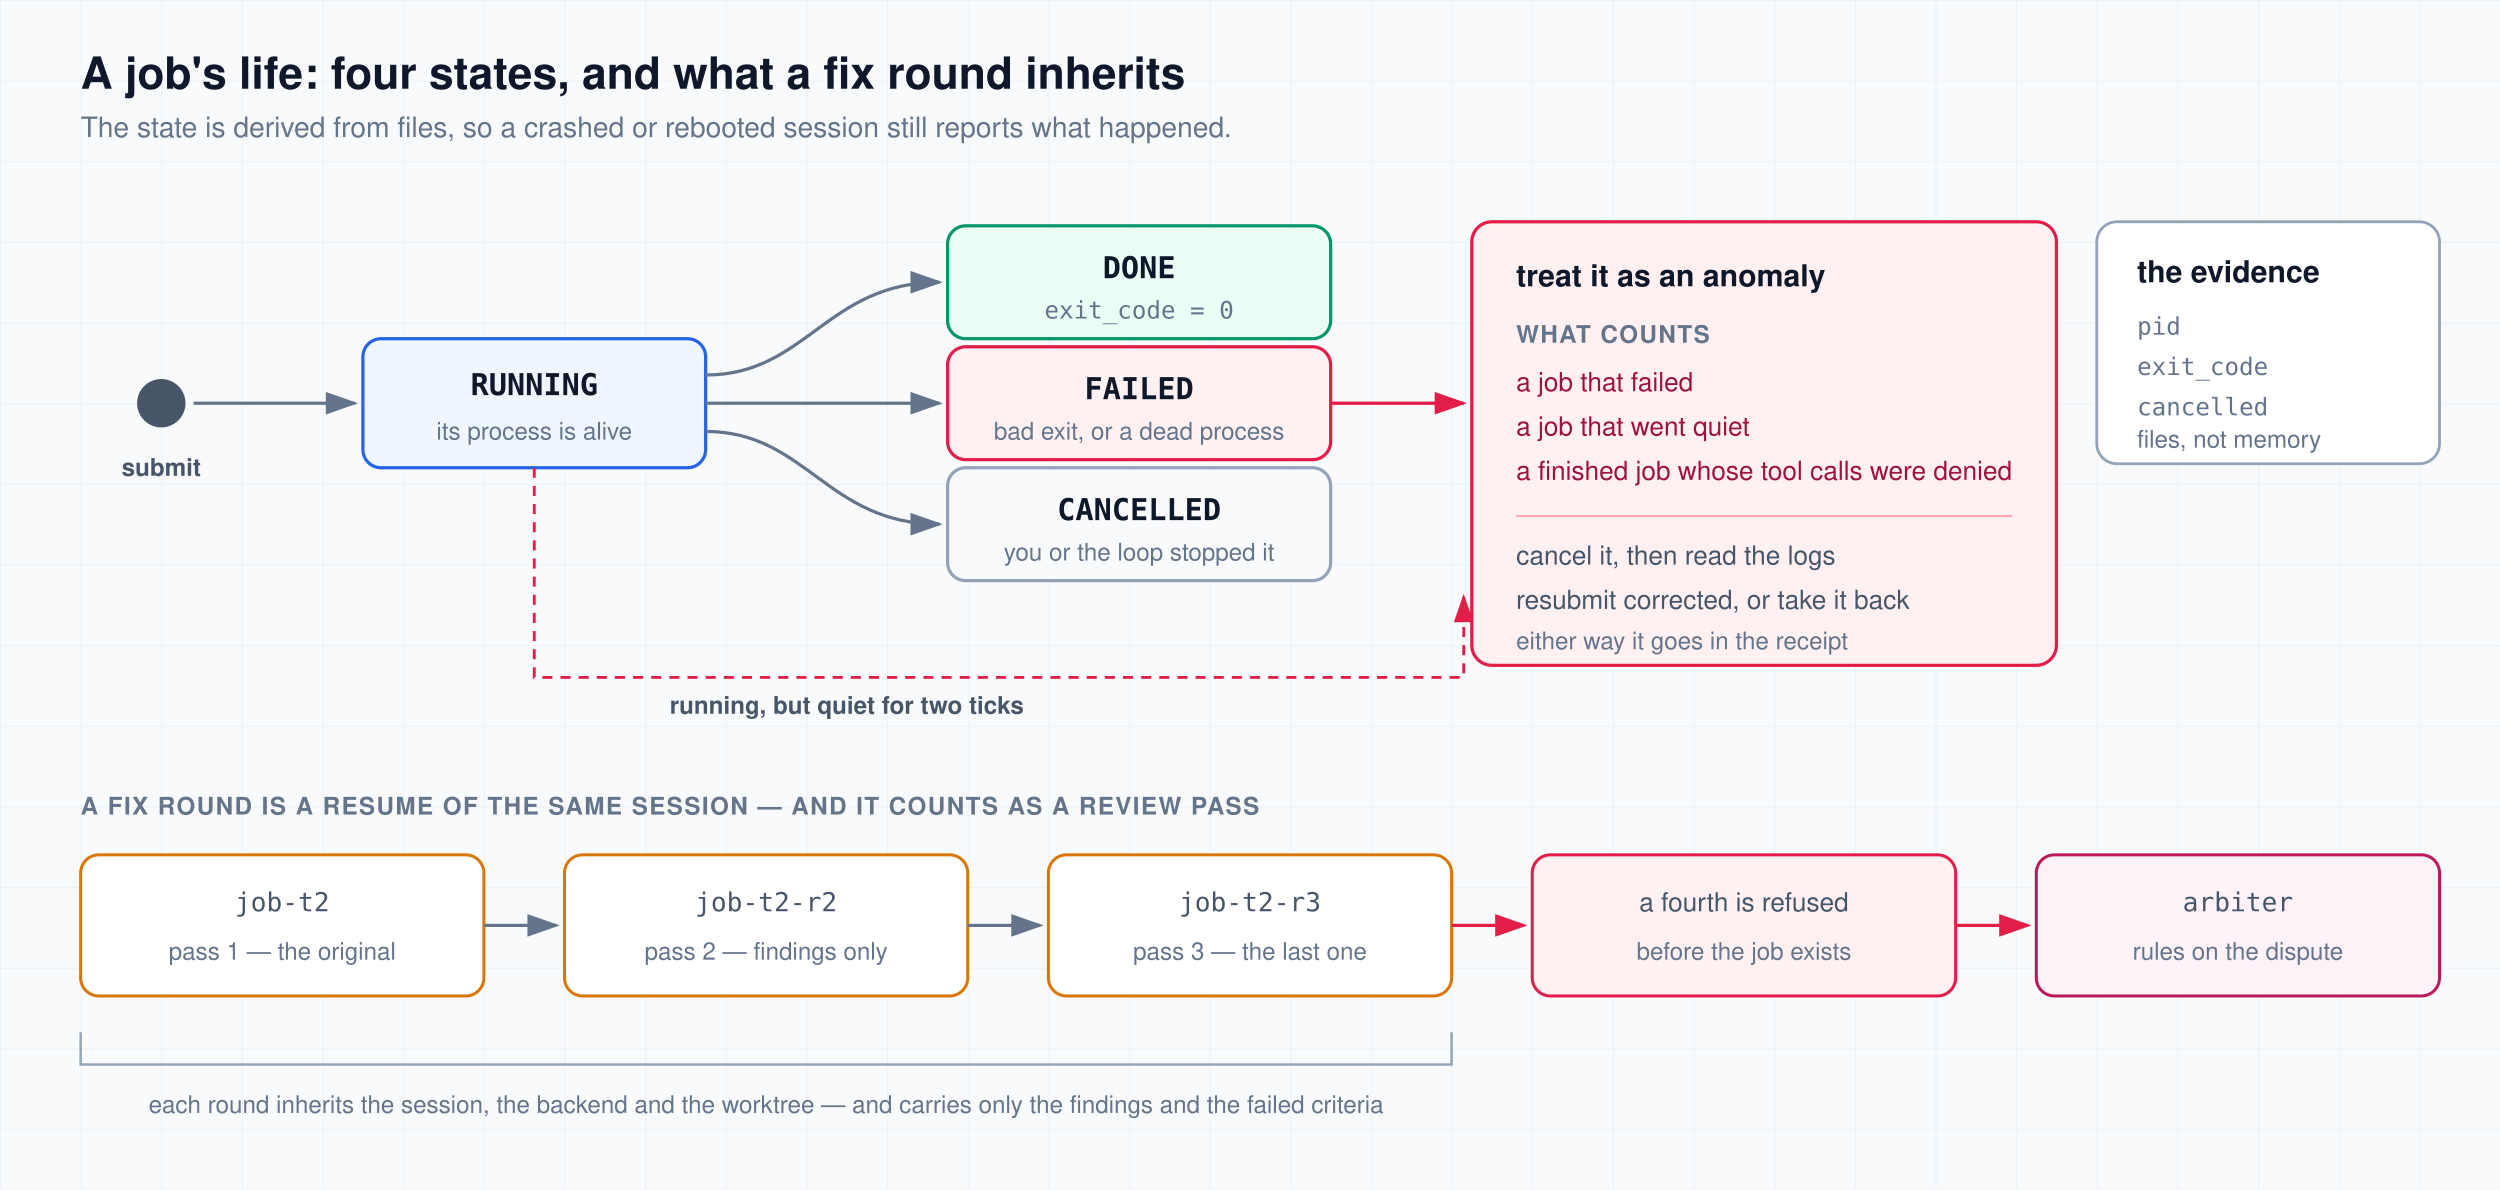
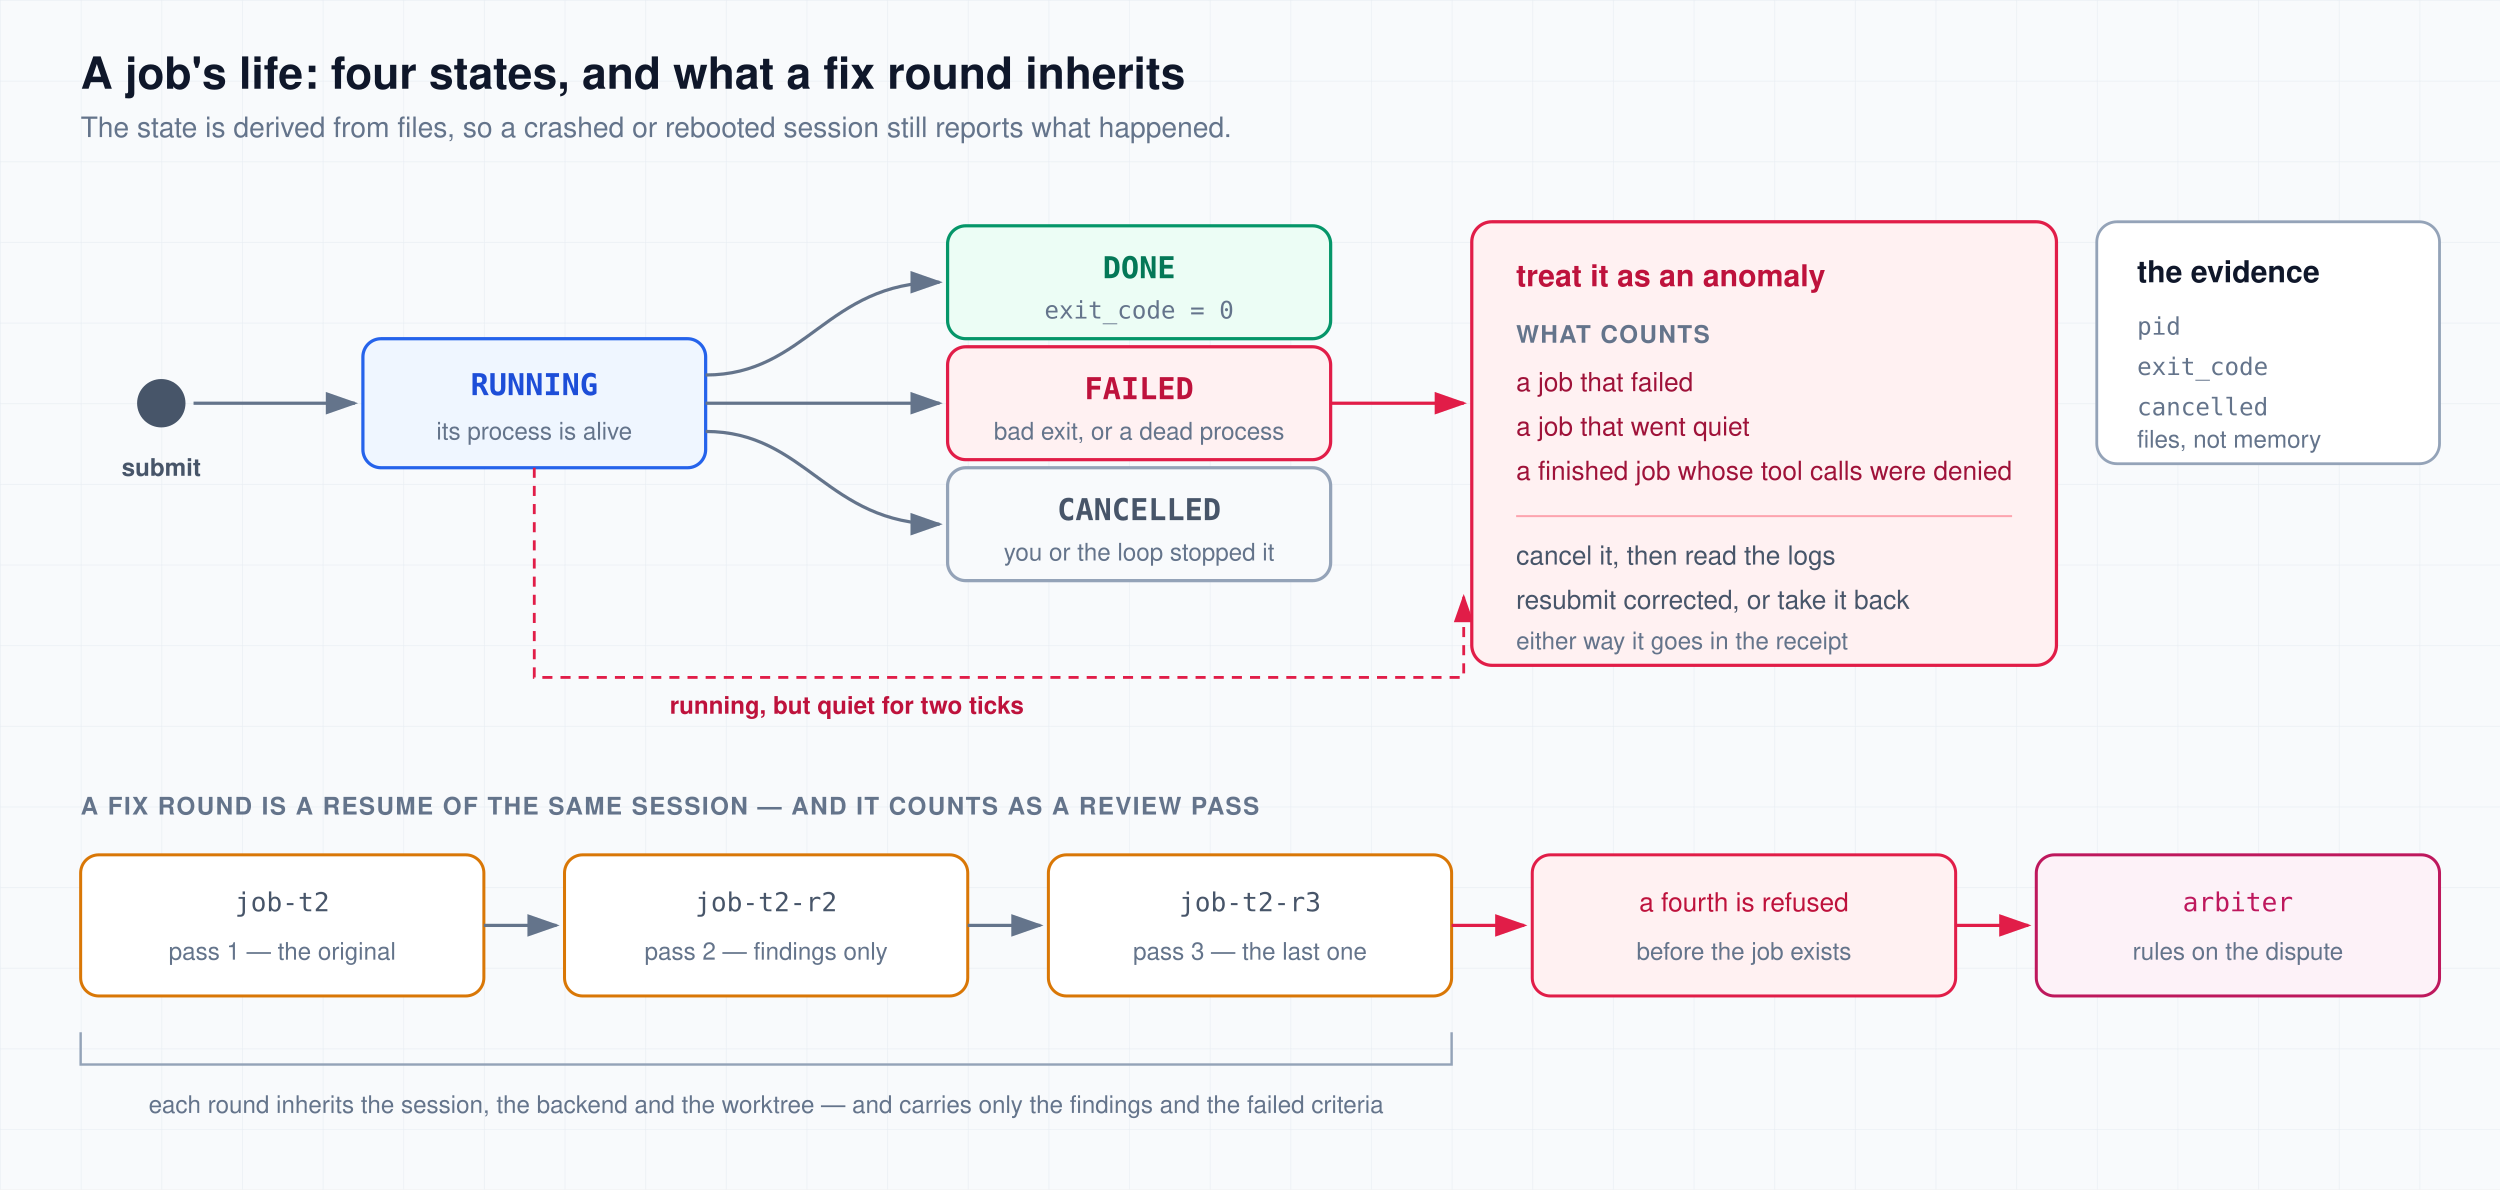
<svg xmlns="http://www.w3.org/2000/svg" viewBox="0 0 1240 590">
  <style>
    text { font-family: -apple-system, BlinkMacSystemFont, "Segoe UI", Helvetica, Arial, sans-serif; fill: #0f172a; }
    .m { font-family: "SF Mono", Menlo, Consolas, ui-monospace, monospace; }
    .title { font-size: 22px; font-weight: 700; }
    .sub { font-size: 14px; fill: #64748b; }
    .name { font-size: 15px; font-weight: 700; }
    .line { font-size: 13px; fill: #475569; }
    .small { font-size: 12px; fill: #64748b; }
    .head { font-size: 12px; font-weight: 700; fill: #64748b; letter-spacing: 0.06em; }
    .tag { font-size: 12px; font-weight: 600; fill: #475569; }
    .rose { font-size: 13px; fill: #9f1239; }
  </style>
  <defs>
    <pattern id="grid" width="40" height="40" patternUnits="userSpaceOnUse">
      <path d="M 40 0 L 0 0 0 40" fill="none" stroke="#e6ebf2" stroke-width="0.5" />
    </pattern>
    <marker id="arrow" markerWidth="10" markerHeight="7" refX="9" refY="3.5" orient="auto">
      <polygon points="0 0, 10 3.5, 0 7" fill="#64748b" />
    </marker>
    <marker id="arrow-rose" markerWidth="10" markerHeight="7" refX="9" refY="3.5" orient="auto">
      <polygon points="0 0, 10 3.5, 0 7" fill="#e11d48" />
    </marker>
  </defs>
  <rect width="1240" height="590" fill="#f8fafc" />
  <rect width="1240" height="590" fill="url(#grid)" />
  <text x="40" y="44" class="title">A job's life: four states, and what a fix round inherits</text>
  <text x="40" y="68" class="sub">The state is derived from files, so a crashed or rebooted session still reports what happened.</text>
  <circle cx="80" cy="200" r="12" fill="#475569" />
  <text x="80" y="236" class="tag" text-anchor="middle">submit</text>
  <line x1="96" y1="200" x2="176" y2="200" stroke="#64748b" stroke-width="1.6" marker-end="url(#arrow)" />
  <rect x="180" y="168" width="170" height="64" rx="9" fill="#eff6ff" stroke="#2563eb" stroke-width="1.6" />
-   <text x="265" y="196" class="name m" fill="#1d4ed8" text-anchor="middle">RUNNING</text>
+   <text x="265" y="196" class="name m" style="fill:#1d4ed8" text-anchor="middle">RUNNING</text>
  <text x="265" y="218" class="small" text-anchor="middle">its process is alive</text>
  <path d="M 350 186 C 400 186, 410 140, 466 140" fill="none" stroke="#64748b" stroke-width="1.6" marker-end="url(#arrow)" />
  <line x1="350" y1="200" x2="466" y2="200" stroke="#64748b" stroke-width="1.6" marker-end="url(#arrow)" />
  <path d="M 350 214 C 400 214, 410 260, 466 260" fill="none" stroke="#64748b" stroke-width="1.6" marker-end="url(#arrow)" />
  <rect x="470" y="112" width="190" height="56" rx="9" fill="#ecfdf5" stroke="#059669" stroke-width="1.6" />
-   <text x="565" y="138" class="name m" fill="#047857" text-anchor="middle">DONE</text>
+   <text x="565" y="138" class="name m" style="fill:#047857" text-anchor="middle">DONE</text>
  <text x="565" y="158" class="small m" text-anchor="middle">exit_code = 0</text>
  <rect x="470" y="172" width="190" height="56" rx="9" fill="#fff1f2" stroke="#e11d48" stroke-width="1.6" />
-   <text x="565" y="198" class="name m" fill="#be123c" text-anchor="middle">FAILED</text>
+   <text x="565" y="198" class="name m" style="fill:#be123c" text-anchor="middle">FAILED</text>
  <text x="565" y="218" class="small" text-anchor="middle">bad exit, or a dead process</text>
  <rect x="470" y="232" width="190" height="56" rx="9" fill="#f8fafc" stroke="#94a3b8" stroke-width="1.6" />
-   <text x="565" y="258" class="name m" fill="#475569" text-anchor="middle">CANCELLED</text>
+   <text x="565" y="258" class="name m" style="fill:#475569" text-anchor="middle">CANCELLED</text>
  <text x="565" y="278" class="small" text-anchor="middle">you or the loop stopped it</text>
  <line x1="660" y1="200" x2="726" y2="200" stroke="#e11d48" stroke-width="1.6" marker-end="url(#arrow-rose)" />
  <path d="M 265 232 V 336 H 726 V 296" fill="none" stroke="#e11d48" stroke-width="1.4" stroke-dasharray="5,4" marker-end="url(#arrow-rose)" />
-   <text x="420" y="354" class="tag" fill="#be123c" text-anchor="middle">running, but quiet for two ticks</text>
+   <text x="420" y="354" class="tag" style="fill:#be123c" text-anchor="middle">running, but quiet for two ticks</text>
  <rect x="730" y="110" width="290" height="220" rx="10" fill="#fff1f2" stroke="#e11d48" stroke-width="1.6" />
-   <text x="752" y="142" class="name" fill="#be123c">treat it as an anomaly</text>
+   <text x="752" y="142" class="name" style="fill:#be123c">treat it as an anomaly</text>
  <text x="752" y="170" class="head">WHAT COUNTS</text>
  <text x="752" y="194" class="rose">a job that failed</text>
  <text x="752" y="216" class="rose">a job that went quiet</text>
  <text x="752" y="238" class="rose">a finished job whose tool calls were denied</text>
  <line x1="752" y1="256" x2="998" y2="256" stroke="#fda4af" />
  <text x="752" y="280" class="line">cancel it, then read the logs</text>
  <text x="752" y="302" class="line">resubmit corrected, or take it back</text>
  <text x="752" y="322" class="small">either way it goes in the receipt</text>
  <rect x="1040" y="110" width="170" height="120" rx="10" fill="#ffffff" stroke="#94a3b8" stroke-width="1.4" />
  <text x="1060" y="140" class="name">the evidence</text>
  <text x="1060" y="166" class="small m">pid</text>
  <text x="1060" y="186" class="small m">exit_code</text>
  <text x="1060" y="206" class="small m">cancelled</text>
  <text x="1060" y="222" class="small">files, not memory</text>
  <text x="40" y="404" class="head">A FIX ROUND IS A RESUME OF THE SAME SESSION — AND IT COUNTS AS A REVIEW PASS</text>
  <rect x="40" y="424" width="200" height="70" rx="9" fill="#ffffff" stroke="#d97706" stroke-width="1.5" />
  <text x="140" y="452" class="line m" text-anchor="middle">job-t2</text>
  <text x="140" y="476" class="small" text-anchor="middle">pass 1 — the original</text>
  <line x1="240" y1="459" x2="276" y2="459" stroke="#64748b" stroke-width="1.6" marker-end="url(#arrow)" />
  <rect x="280" y="424" width="200" height="70" rx="9" fill="#ffffff" stroke="#d97706" stroke-width="1.5" />
  <text x="380" y="452" class="line m" text-anchor="middle">job-t2-r2</text>
  <text x="380" y="476" class="small" text-anchor="middle">pass 2 — findings only</text>
  <line x1="480" y1="459" x2="516" y2="459" stroke="#64748b" stroke-width="1.6" marker-end="url(#arrow)" />
  <rect x="520" y="424" width="200" height="70" rx="9" fill="#ffffff" stroke="#d97706" stroke-width="1.5" />
  <text x="620" y="452" class="line m" text-anchor="middle">job-t2-r3</text>
  <text x="620" y="476" class="small" text-anchor="middle">pass 3 — the last one</text>
  <line x1="720" y1="459" x2="756" y2="459" stroke="#e11d48" stroke-width="1.6" marker-end="url(#arrow-rose)" />
  <rect x="760" y="424" width="210" height="70" rx="9" fill="#fff1f2" stroke="#e11d48" stroke-width="1.5" />
-   <text x="865" y="452" class="line" fill="#be123c" text-anchor="middle">a fourth is refused</text>
+   <text x="865" y="452" class="line" style="fill:#be123c" text-anchor="middle">a fourth is refused</text>
  <text x="865" y="476" class="small" text-anchor="middle">before the job exists</text>
  <line x1="970" y1="459" x2="1006" y2="459" stroke="#e11d48" stroke-width="1.6" marker-end="url(#arrow-rose)" />
  <rect x="1010" y="424" width="200" height="70" rx="9" fill="#fdf2f8" stroke="#be185d" stroke-width="1.5" />
-   <text x="1110" y="452" class="line m" fill="#be185d" text-anchor="middle">arbiter</text>
+   <text x="1110" y="452" class="line m" style="fill:#be185d" text-anchor="middle">arbiter</text>
  <text x="1110" y="476" class="small" text-anchor="middle">rules on the dispute</text>
  <path d="M 40 512 V 528 H 720 V 512" fill="none" stroke="#94a3b8" stroke-width="1.2" />
  <text x="380" y="552" class="small" text-anchor="middle">each round inherits the session, the backend and the worktree — and carries only the findings and the failed criteria</text>
</svg>
